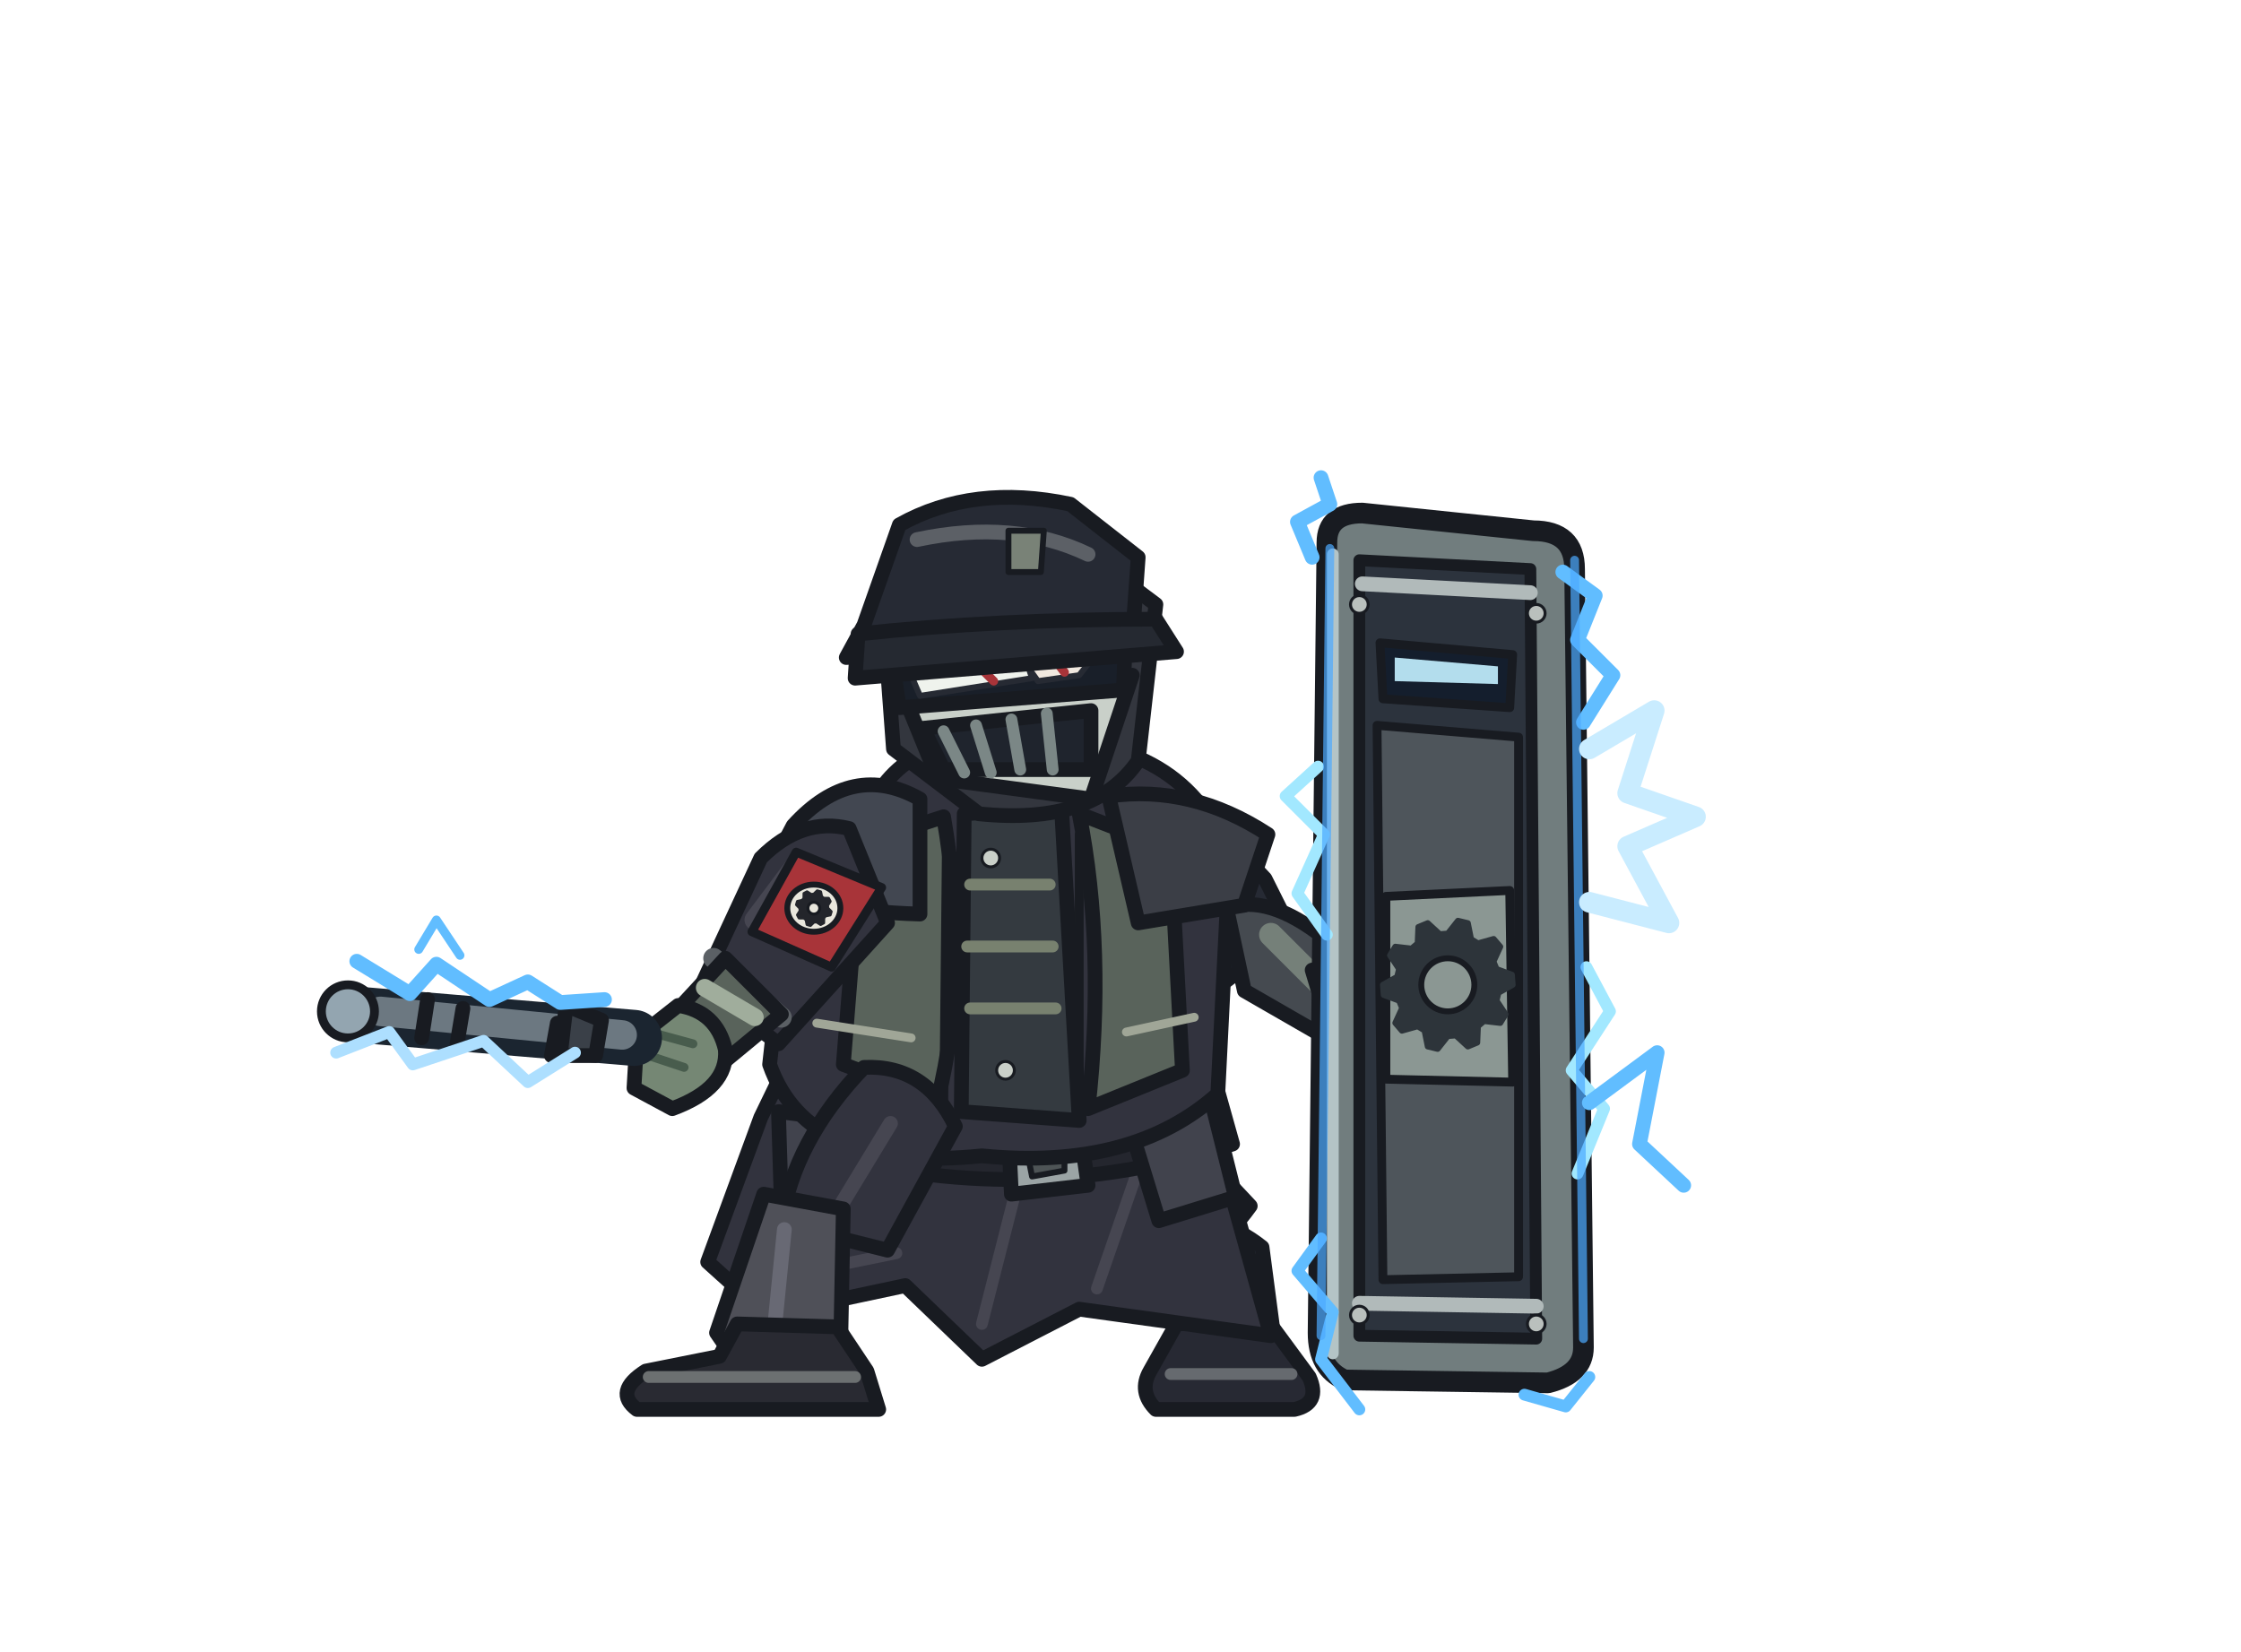
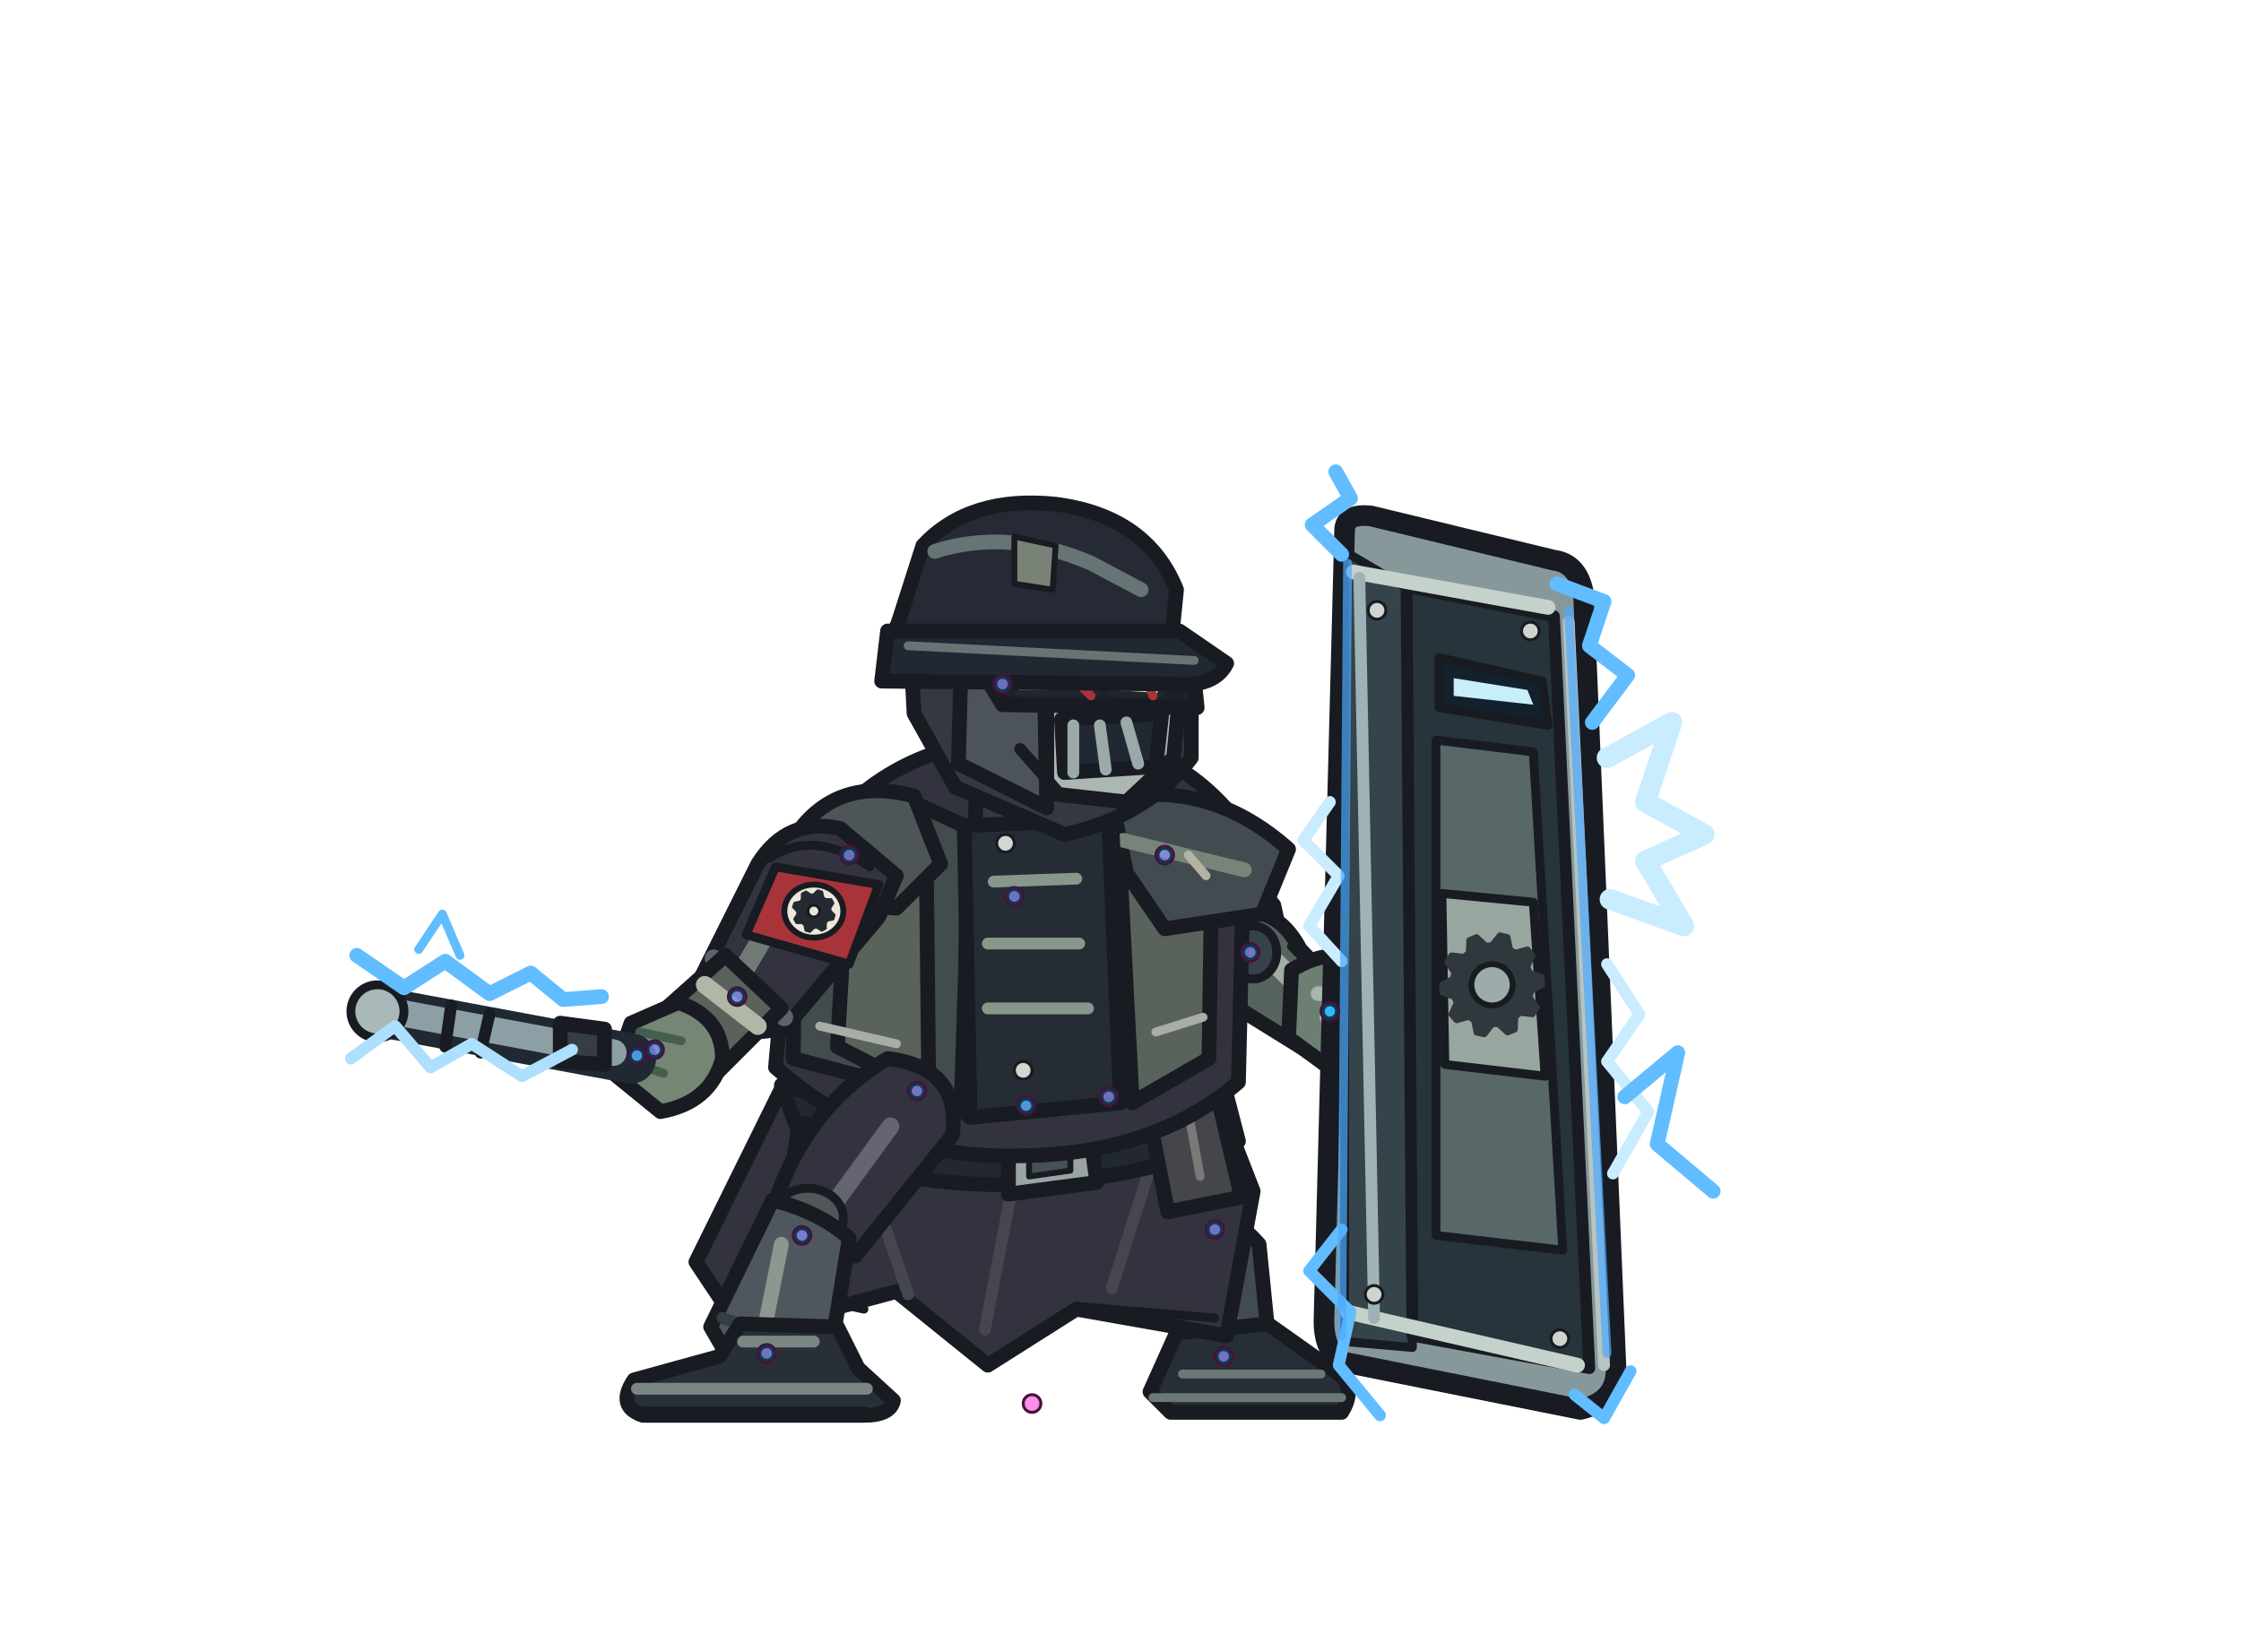
<svg xmlns="http://www.w3.org/2000/svg" width="760mm" height="560mm" viewBox="0 0 760 560" version="1.1">
  <g id="view-shock-warden-side">
    <g id="far-thigh">
-       <path d="M 366,368 Q 392,367 409,393 L 424,409 Q 411,427 396,431 L 373,402 Z" fill="#373b44" stroke="#181b21" stroke-width="5" stroke-linejoin="round" stroke-linecap="round" />
-       <path d="M 391,390 L 411,412" fill="none" stroke="#565c65" stroke-width="6" stroke-linejoin="round" stroke-linecap="round" />
+       <path d="M 364,365 Q 391,362 407,388 Q 419,401 421,416 L 398,429 Q 382,413 371,400 Z" fill="#343b43" stroke="#181b21" stroke-width="5" stroke-linejoin="round" stroke-linecap="round" />
+       <path d="M 381,377 Q 403,393 408,414" fill="none" stroke="#66716d" stroke-width="5" stroke-linejoin="round" stroke-linecap="round" />
    </g>
    <g id="far-shin">
-       <path d="M 396,415 Q 413,411 428,423 L 433,461 L 404,463 L 397,430 Z" fill="#3b414b" stroke="#181b21" stroke-width="5" stroke-linejoin="round" stroke-linecap="round" />
-       <path d="M 421,430 L 422,459" fill="none" stroke="#59635b" stroke-width="5" stroke-linejoin="round" stroke-linecap="round" />
+       <path d="M 399,414 Q 412,405 427,422 L 430,452 L 419,465 L 401,455 L 397,430 Z" fill="#414b51" stroke="#181b21" stroke-width="5" stroke-linejoin="round" stroke-linecap="round" />
+       <path d="M 415,425 L 418,451" fill="none" stroke="#59635b" stroke-width="5" stroke-linejoin="round" stroke-linecap="round" />
+       <circle cx="412" cy="417" r="7" fill="#65706c" stroke="#181b21" stroke-width="2" />
    </g>
    <g id="far-boot">
-       <path d="M 399,449 L 430,448 L 444,467 Q 448,476 439,478 L 392,478 Q 386,472 390,465 Z" fill="#272933" stroke="#181b21" stroke-width="5" stroke-linejoin="round" stroke-linecap="round" />
-       <path d="M 397,466 L 438,466" fill="none" stroke="#666a6f" stroke-width="4" stroke-linejoin="round" stroke-linecap="round" />
+       <path d="M 399,452 L 430,449 L 454,466 Q 460,471 455,479 L 397,479 L 390,472 Z" fill="#262e36" stroke="#181b21" stroke-width="5" stroke-linejoin="round" stroke-linecap="round" />
+       <path d="M 401,466 L 448,466 M 391,474 L 455,474" fill="none" stroke="#6c7877" stroke-width="3" stroke-linejoin="round" stroke-linecap="round" />
    </g>
    <g id="coat-tails">
-       <path d="M 273,348 L 404,356 L 431,453 L 366,444 L 333,461 L 307,436 L 260,446 L 240,428 L 258,379 Z" fill="#32333e" stroke="#181b21" stroke-width="5" stroke-linejoin="round" stroke-linecap="round" />
-       <path d="M 260,434 L 304,425 M 333,449 L 347,394 M 372,437 L 390,385" fill="none" stroke="#464651" stroke-width="4" stroke-linejoin="round" stroke-linecap="round" />
+       <path d="M 275,349 Q 338,370 404,350 L 425,404 L 416,453 L 365,444 L 335,463 L 304,438 L 252,452 L 236,428 Z" fill="#32333e" stroke="#181b21" stroke-width="5" stroke-linejoin="round" stroke-linecap="round" />
+       <path d="M 256,441 L 284,369 L 308,439 M 334,451 L 347,383 M 377,437 L 398,371" fill="none" stroke="#464651" stroke-width="4" stroke-linejoin="round" stroke-linecap="round" />
+       <path d="M 257,436 L 293,444 M 365,443 L 412,447" fill="none" stroke="#181b21" stroke-width="3" stroke-linejoin="round" stroke-linecap="round" />
    </g>
    <g id="hip-belt">
-       <path d="M 273,372 Q 338,388 411,363 L 418,388 Q 347,411 274,390 Z" fill="#24262e" stroke="#181b21" stroke-width="5" stroke-linejoin="round" stroke-linecap="round" />
-       <path d="M 342,384 L 366,381 L 369,402 L 343,405 Z" fill="#9ba4a5" stroke="#181b21" stroke-width="5" stroke-linejoin="round" stroke-linecap="round" />
-       <path d="M 348,389 L 361,387 L 361,397 L 350,399 Z" fill="#4e5456" stroke="#181b21" stroke-width="2" stroke-linejoin="round" stroke-linecap="round" />
-       <path d="M 264,377 L 296,381 L 290,414 L 265,409 Z" fill="#41434d" stroke="#181b21" stroke-width="5" stroke-linejoin="round" stroke-linecap="round" />
-       <path d="M 382,378 L 410,370 L 419,406 L 393,414 Z" fill="#41434d" stroke="#181b21" stroke-width="5" stroke-linejoin="round" stroke-linecap="round" />
+       <path d="M 265,368 Q 333,389 413,360 L 420,387 Q 342,415 273,390 Z" fill="#222830" stroke="#181b21" stroke-width="5" stroke-linejoin="round" stroke-linecap="round" />
+       <path d="M 342,384 L 369,380 L 372,401 L 342,405 Z" fill="#9ba4a5" stroke="#181b21" stroke-width="5" stroke-linejoin="round" stroke-linecap="round" />
+       <path d="M 349,390 L 363,387 L 363,397 L 349,399 Z" fill="#46505a" stroke="#181b21" stroke-width="2" stroke-linejoin="round" stroke-linecap="round" />
+       <path d="M 271,381 L 297,383 L 292,410 L 267,407 Z" fill="#4b4c50" stroke="#181b21" stroke-width="5" stroke-linejoin="round" stroke-linecap="round" />
+       <path d="M 389,375 L 412,368 L 421,406 L 396,411 Z" fill="#45454c" stroke="#181b21" stroke-width="5" stroke-linejoin="round" stroke-linecap="round" />
+       <path d="M 281,385 L 286,404 M 403,377 L 407,399" fill="none" stroke="#7b7978" stroke-width="3" stroke-linejoin="round" stroke-linecap="round" />
    </g>
    <g id="shield-upper">
-       <path d="M 385,281 Q 414,281 429,298 L 438,316 L 414,334 L 392,313 Z" fill="#262a34" stroke="#181b21" stroke-width="5" stroke-linejoin="round" stroke-linecap="round" />
-       <path d="M 393,293 L 418,314" fill="none" stroke="#59635b" stroke-width="8" stroke-linejoin="round" stroke-linecap="round" />
+       <path d="M 386,280 Q 400,271 414,285 L 432,307 L 435,321 L 416,335 L 397,314 L 385,298 Z" fill="#262a34" stroke="#181b21" stroke-width="5" stroke-linejoin="round" stroke-linecap="round" />
+       <path d="M 399,290 L 418,315" fill="none" stroke="#798277" stroke-width="7" stroke-linejoin="round" stroke-linecap="round" />
+       <path d="M 405,302 L 427,317" fill="none" stroke="#181b21" stroke-width="3" stroke-linejoin="round" stroke-linecap="round" />
    </g>
    <g id="shield-forearm">
-       <path d="M 416,308 Q 430,303 449,318 L 471,342 L 455,355 L 422,336 Z" fill="#454a50" stroke="#181b21" stroke-width="5" stroke-linejoin="round" stroke-linecap="round" />
-       <path d="M 431,317 L 454,340" fill="none" stroke="#758079" stroke-width="8" stroke-linejoin="round" stroke-linecap="round" />
+       <path d="M 416,311 Q 432,305 441,322 L 462,344 L 449,360 L 420,342 Z" fill="#56635e" stroke="#181b21" stroke-width="5" stroke-linejoin="round" stroke-linecap="round" />
+       <path d="M 426,320 L 449,343" fill="none" stroke="#a0aea3" stroke-width="7" stroke-linejoin="round" stroke-linecap="round" />
+       <path d="M 438,321 L 454,337" fill="none" stroke="#181b21" stroke-width="3" stroke-linejoin="round" stroke-linecap="round" />
+       <ellipse cx="425" cy="323" rx="8" ry="9" fill="#374149" stroke="#181b21" stroke-width="3" />
    </g>
    <g id="torso-armor">
-       <path d="M 296,272 Q 310,246 350,251 Q 402,250 417,291 L 413,371 Q 384,397 333,392 Q 274,398 261,361 L 268,298 Q 269,285 296,272 Z" fill="#32333e" stroke="#181b21" stroke-width="5" stroke-linejoin="round" stroke-linecap="round" />
-       <path d="M 292,286 L 320,277 Q 329,329 318,373 L 286,361 Z" fill="#59635b" stroke="#181b21" stroke-width="5" stroke-linejoin="round" stroke-linecap="round" />
-       <path d="M 366,276 L 397,288 L 401,363 L 369,376 Q 375,322 366,276 Z" fill="#59635b" stroke="#181b21" stroke-width="5" stroke-linejoin="round" stroke-linecap="round" />
-       <path d="M 327,276 L 360,274 L 366,380 L 326,377 Z" fill="#343a40" stroke="#181b21" stroke-width="5" stroke-linejoin="round" stroke-linecap="round" />
-       <path d="M 329,300 L 356,300 M 328,321 L 357,321 M 329,342 L 358,342" fill="none" stroke="#78816f" stroke-width="4" stroke-linejoin="round" stroke-linecap="round" />
-       <path d="M 269,280 Q 289,258 312,271 L 312,310 Q 276,309 259,299 Z" fill="#424751" stroke="#181b21" stroke-width="5" stroke-linejoin="round" stroke-linecap="round" />
-       <path d="M 376,270 Q 404,266 430,283 L 422,307 L 386,313 Z" fill="#3b3e46" stroke="#181b21" stroke-width="5" stroke-linejoin="round" stroke-linecap="round" />
+       <path d="M 284,277 Q 309,250 352,250 Q 397,247 422,282 L 420,367 Q 391,392 344,392 Q 298,393 263,362 L 268,306 Q 271,286 284,277 Z" fill="#32333e" stroke="#181b21" stroke-width="5" stroke-linejoin="round" stroke-linecap="round" />
+       <path d="M 270,290 L 303,269 L 329,281 L 326,374 L 269,359 Z" fill="#424b4e" stroke="#181b21" stroke-width="5" stroke-linejoin="round" stroke-linecap="round" />
+       <path d="M 331,270 L 375,268 L 382,371 L 328,378 Z" fill="#343a40" stroke="#181b21" stroke-width="5" stroke-linejoin="round" stroke-linecap="round" />
+       <path d="M 379,278 L 411,290 L 410,359 L 384,374 Z" fill="#59635b" stroke="#181b21" stroke-width="5" stroke-linejoin="round" stroke-linecap="round" />
+       <path d="M 288,284 L 314,280 L 315,371 L 284,355 Z" fill="#59635b" stroke="#181b21" stroke-width="5" stroke-linejoin="round" stroke-linecap="round" />
+       <path d="M 327,280 L 376,278 L 380,374 L 329,379 Z" fill="#252c34" stroke="#181b21" stroke-width="5" stroke-linejoin="round" stroke-linecap="round" />
+       <path d="M 270,283 Q 284,263 310,270 L 319,293 L 304,308 L 266,305 Z" fill="#4e5559" stroke="#181b21" stroke-width="5" stroke-linejoin="round" stroke-linecap="round" />
+       <path d="M 377,271 Q 410,264 437,288 L 428,310 L 395,315 L 382,296 Z" fill="#424c50" stroke="#181b21" stroke-width="5" stroke-linejoin="round" stroke-linecap="round" />
+       <path d="M 381,285 L 422,295" fill="none" stroke="#778478" stroke-width="5" stroke-linejoin="round" stroke-linecap="round" />
    </g>
    <g id="torso-details">
-       <path d="M 321,283 L 320,380 M 366,283 L 366,378" fill="none" stroke="#181b21" stroke-width="3" stroke-linejoin="round" stroke-linecap="round" />
-       <circle cx="336" cy="291" r="3" fill="#cad0c9" stroke="#181b21" stroke-width="1" />
-       <circle cx="341" cy="363" r="3" fill="#cad0c9" stroke="#181b21" stroke-width="1" />
-       <path d="M 277,347 L 309,352 M 382,350 L 405,345" fill="none" stroke="#a0a697" stroke-width="3" stroke-linejoin="round" stroke-linecap="round" />
+       <path d="M 327,282 L 326,373 M 378,278 L 382,371" fill="none" stroke="#181b21" stroke-width="3" stroke-linejoin="round" stroke-linecap="round" />
+       <path d="M 337,299 L 365,298 M 335,320 L 366,320 M 335,342 L 369,342" fill="none" stroke="#87978a" stroke-width="4" stroke-linejoin="round" stroke-linecap="round" />
+       <path d="M 278,348 L 304,354 M 392,350 L 408,345" fill="none" stroke="#a8aea6" stroke-width="3" stroke-linejoin="round" stroke-linecap="round" />
+       <circle cx="341" cy="286" r="3" fill="#d2d7d1" stroke="#181b21" stroke-width="1" />
+       <circle cx="347" cy="363" r="3" fill="#d2d7d1" stroke="#181b21" stroke-width="1" />
+       <path d="M 403,290 L 409,297" fill="none" stroke="#b4b3a2" stroke-width="3" stroke-linejoin="round" stroke-linecap="round" />
    </g>
    <g id="near-thigh">
-       <path d="M 293,362 Q 314,361 324,382 L 301,424 L 265,415 Q 269,387 293,362 Z" fill="#32333e" stroke="#181b21" stroke-width="5" stroke-linejoin="round" stroke-linecap="round" />
-       <path d="M 302,381 L 285,409" fill="none" stroke="#464651" stroke-width="5" stroke-linejoin="round" stroke-linecap="round" />
+       <path d="M 301,359 Q 326,362 323,385 L 290,426 L 261,414 Q 271,377 301,359 Z" fill="#32333e" stroke="#181b21" stroke-width="5" stroke-linejoin="round" stroke-linecap="round" />
+       <path d="M 302,382 L 283,408" fill="none" stroke="#646570" stroke-width="6" stroke-linejoin="round" stroke-linecap="round" />
+       <ellipse cx="274" cy="413" rx="12" ry="10" fill="#4f5758" stroke="#181b21" stroke-width="3" />
    </g>
    <g id="near-shin">
-       <path d="M 259,405 L 286,410 L 285,461 L 254,468 L 243,452 Z" fill="#4f5058" stroke="#181b21" stroke-width="5" stroke-linejoin="round" stroke-linecap="round" />
-       <path d="M 266,417 L 262,457" fill="none" stroke="#686974" stroke-width="5" stroke-linejoin="round" stroke-linecap="round" />
+       <path d="M 262,407 Q 278,411 288,420 L 281,463 L 252,469 L 241,450 Z" fill="#4e575e" stroke="#181b21" stroke-width="5" stroke-linejoin="round" stroke-linecap="round" />
+       <path d="M 265,422 L 258,457" fill="none" stroke="#8e9690" stroke-width="5" stroke-linejoin="round" stroke-linecap="round" />
+       <path d="M 245,447 L 276,458" fill="none" stroke="#363d45" stroke-width="4" stroke-linejoin="round" stroke-linecap="round" />
    </g>
    <g id="near-boot">
-       <path d="M 250,449 L 284,450 L 294,465 L 298,478 L 216,478 Q 208,472 219,465 L 244,460 Z" fill="#292a32" stroke="#181b21" stroke-width="5" stroke-linejoin="round" stroke-linecap="round" />
-       <path d="M 220,467 L 290,467" fill="none" stroke="#6c7071" stroke-width="4" stroke-linejoin="round" stroke-linecap="round" />
+       <path d="M 251,449 L 284,450 L 291,464 L 303,475 Q 302,480 293,480 L 218,480 Q 209,477 215,468 L 244,460 Z" fill="#292f37" stroke="#181b21" stroke-width="5" stroke-linejoin="round" stroke-linecap="round" />
+       <path d="M 216,471 L 294,471 M 252,455 L 276,455" fill="none" stroke="#7b8583" stroke-width="4" stroke-linejoin="round" stroke-linecap="round" />
+       <path d="M 216,479 L 293,479" fill="none" stroke="#181b21" stroke-width="4" stroke-linejoin="round" stroke-linecap="round" />
    </g>
    <g id="head">
-       <path d="M 299,200 Q 302,182 321,180 L 368,187 L 392,205 L 386,258 Q 371,280 332,276 L 303,254 Z" fill="#33363e" stroke="#181b21" stroke-width="5" stroke-linejoin="round" stroke-linecap="round" />
-       <path d="M 307,237 L 384,229 L 370,271 L 318,264 Z" fill="#c9d0c9" stroke="#181b21" stroke-width="5" stroke-linejoin="round" stroke-linecap="round" />
-       <path d="M 313,247 L 370,241 L 370,261 L 320,261 Z" fill="#1f242d" stroke="#181b21" stroke-width="5" stroke-linejoin="round" stroke-linecap="round" />
-       <path d="M 320,248 L 327,262 M 331,246 L 336,262 M 343,244 L 346,261 M 355,242 L 357,261" fill="none" stroke="#7b8786" stroke-width="4" stroke-linejoin="round" stroke-linecap="round" />
+       <path d="M 308,204 Q 311,182 334,183 L 379,193 L 404,219 L 404,257 Q 389,277 361,283 L 324,267 L 310,242 Z" fill="#343941" stroke="#181b21" stroke-width="5" stroke-linejoin="round" stroke-linecap="round" />
+       <path d="M 326,223 L 354,221 L 355,274 L 325,259 Z" fill="#4c5459" stroke="#181b21" stroke-width="5" stroke-linejoin="round" stroke-linecap="round" />
+       <path d="M 355,226 L 401,226 L 398,257 L 382,272 L 355,269 Z" fill="#acb7b3" stroke="#181b21" stroke-width="5" stroke-linejoin="round" stroke-linecap="round" />
+       <path d="M 360,244 L 394,242 L 392,260 L 361,262 Z" fill="#202832" stroke="#181b21" stroke-width="5" stroke-linejoin="round" stroke-linecap="round" />
+       <path d="M 364,246 L 364,262 M 373,246 L 375,261 M 382,245 L 386,259" fill="none" stroke="#9baaa8" stroke-width="4" stroke-linejoin="round" stroke-linecap="round" />
+       <path d="M 346,254 L 360,270 L 383,272" fill="none" stroke="#181b21" stroke-width="4" stroke-linejoin="round" stroke-linecap="round" />
    </g>
    <g id="face">
-       <path d="M 301,214 L 382,207 L 381,234 L 305,240 Z" fill="#191f29" stroke="#181b21" stroke-width="5" stroke-linejoin="round" stroke-linecap="round" />
-       <path d="M 309,229 L 348,224 L 350,230 L 312,236 Z" fill="#eff3ed" stroke="#262a33" stroke-width="2" stroke-linejoin="round" stroke-linecap="round" />
-       <path d="M 347,224 L 373,220 L 366,229 L 352,231 Z" fill="#f0e8df" stroke="#262a33" stroke-width="2" stroke-linejoin="round" stroke-linecap="round" />
-       <path d="M 333,227 L 337,231 M 358,224 L 361,228" fill="none" stroke="#a83439" stroke-width="3" stroke-linejoin="round" stroke-linecap="round" />
-       <path d="M 308,215 L 381,209" fill="none" stroke="#5e6767" stroke-width="3" stroke-linejoin="round" stroke-linecap="round" />
+       <path d="M 326,216 L 404,220 L 406,240 L 340,239 Z" fill="#1a212c" stroke="#181b21" stroke-width="5" stroke-linejoin="round" stroke-linecap="round" />
+       <path d="M 342,229 L 369,229 L 372,235 L 345,235 Z" fill="#dce1dc" stroke="#20262b" stroke-width="2" stroke-linejoin="round" stroke-linecap="round" />
+       <path d="M 376,228 L 397,229 L 393,236 L 377,235 Z" fill="#f0eae1" stroke="#20262b" stroke-width="2" stroke-linejoin="round" stroke-linecap="round" />
+       <path d="M 366,232 L 370,236 M 389,231 L 391,236" fill="none" stroke="#a83439" stroke-width="3" stroke-linejoin="round" stroke-linecap="round" />
+       <path d="M 330,218 L 402,224" fill="none" stroke="#667275" stroke-width="3" stroke-linejoin="round" stroke-linecap="round" />
    </g>
    <g id="helmet">
-       <path d="M 293,212 L 305,178 Q 330,164 363,171 L 386,189 L 384,217 L 287,223 Z" fill="#262a34" stroke="#181b21" stroke-width="5" stroke-linejoin="round" stroke-linecap="round" />
-       <path d="M 291,215 Q 338,210 392,210 L 399,221 L 290,230 Z" fill="#252931" stroke="#181b21" stroke-width="5" stroke-linejoin="round" stroke-linecap="round" />
-       <path d="M 311,183 Q 344,176 369,188" fill="none" stroke="#5c6066" stroke-width="5" stroke-linejoin="round" stroke-linecap="round" />
-       <path d="M 342,180 L 354,180 L 353,194 L 342,194 Z" fill="#798277" stroke="#181b21" stroke-width="2" stroke-linejoin="round" stroke-linecap="round" />
+       <path d="M 305,210 L 313,185 Q 329,168 358,171 Q 389,175 399,200 L 397,220 L 301,221 Z" fill="#262a34" stroke="#181b21" stroke-width="5" stroke-linejoin="round" stroke-linecap="round" />
+       <path d="M 301,214 L 400,214 L 416,225 Q 412,233 399,232 L 299,231 Z" fill="#202831" stroke="#181b21" stroke-width="5" stroke-linejoin="round" stroke-linecap="round" />
+       <path d="M 317,187 Q 342,179 370,191 L 387,200" fill="none" stroke="#667475" stroke-width="5" stroke-linejoin="round" stroke-linecap="round" />
+       <path d="M 344,182 L 358,185 L 357,200 L 344,198 Z" fill="#798277" stroke="#181b21" stroke-width="2" stroke-linejoin="round" stroke-linecap="round" />
+       <path d="M 308,219 L 405,224" fill="none" stroke="#6c7273" stroke-width="3" stroke-linejoin="round" stroke-linecap="round" />
    </g>
    <g id="baton-upper">
-       <path d="M 288,281 Q 272,277 258,291 L 238,334 L 264,354 L 301,313 Z" fill="#32333e" stroke="#181b21" stroke-width="5" stroke-linejoin="round" stroke-linecap="round" />
-       <path d="M 256,312 L 271,292" fill="none" stroke="#464651" stroke-width="7" stroke-linejoin="round" stroke-linecap="round" />
-       <path d="M 242,325 L 265,345" fill="none" stroke="#5b6065" stroke-width="7" stroke-linejoin="round" stroke-linecap="round" />
+       <path d="M 285,281 Q 267,277 257,293 L 237,333 Q 235,341 248,351 L 266,349 L 298,311 L 304,297 Z" fill="#32333e" stroke="#181b21" stroke-width="5" stroke-linejoin="round" stroke-linecap="round" />
+       <path d="M 270,299 L 251,331" fill="none" stroke="#717a75" stroke-width="7" stroke-linejoin="round" stroke-linecap="round" />
+       <path d="M 242,325 L 266,345" fill="none" stroke="#5e636b" stroke-width="6" stroke-linejoin="round" stroke-linecap="round" />
+       <path d="M 261,291 Q 276,281 295,294" fill="none" stroke="#181b21" stroke-width="3" stroke-linejoin="round" stroke-linecap="round" />
    </g>
    <g id="insignia">
-       <path d="M 270,289 L 299,301 L 282,328 L 255,316 Z" fill="#a83439" stroke="#181b21" stroke-width="3" stroke-linejoin="round" stroke-linecap="round" />
-       <ellipse cx="276" cy="308" rx="9" ry="8" fill="#e9e7dd" stroke="#181b21" stroke-width="2" />
-       <path d="M 276.00,303.26 L 277.17,302.12 L 278.30,302.46 L 278.63,304.06 L 279.35,304.65 L 280.99,304.67 L 281.54,305.70 L 280.65,307.08 L 280.74,308.00 L 281.88,309.17 L 281.54,310.30 L 279.94,310.63 L 279.35,311.35 L 279.33,312.99 L 278.30,313.54 L 276.92,312.65 L 276.00,312.74 L 274.83,313.88 L 273.70,313.54 L 273.37,311.94 L 272.65,311.35 L 271.01,311.33 L 270.46,310.30 L 271.35,308.92 L 271.26,308.00 L 270.12,306.83 L 270.46,305.70 L 272.06,305.37 L 272.65,304.65 L 272.67,303.01 L 273.70,302.46 L 275.08,303.35 Z" fill="#23252b" stroke="#23252b" stroke-width="1" stroke-linejoin="round" stroke-linecap="round" />
-       <circle cx="276" cy="308" r="2" fill="#e9e7dd" stroke="#181b21" stroke-width="1" />
+       <path d="M 263,294 L 298,300 L 288,327 L 253,317 Z" fill="#a83439" stroke="#181b21" stroke-width="3" stroke-linejoin="round" stroke-linecap="round" />
+       <ellipse cx="276" cy="309" rx="10" ry="9" fill="#ece8db" stroke="#181b21" stroke-width="2" />
+       <path d="M 276.00,303.47 L 277.37,302.13 L 278.68,302.53 L 279.07,304.40 L 279.91,305.09 L 281.82,305.11 L 282.47,306.32 L 281.42,307.92 L 281.53,309.00 L 282.87,310.37 L 282.47,311.68 L 280.60,312.07 L 279.91,312.91 L 279.89,314.82 L 278.68,315.47 L 277.08,314.42 L 276.00,314.53 L 274.63,315.87 L 273.32,315.47 L 272.93,313.60 L 272.09,312.91 L 270.18,312.89 L 269.53,311.68 L 270.58,310.08 L 270.47,309.00 L 269.13,307.63 L 269.53,306.32 L 271.40,305.93 L 272.09,305.09 L 272.11,303.18 L 273.32,302.53 L 274.92,303.58 Z" fill="#242a31" stroke="#242a31" stroke-width="1" stroke-linejoin="round" stroke-linecap="round" />
+       <circle cx="276" cy="309" r="2" fill="#e9e7dd" stroke="#181b21" stroke-width="1" />
    </g>
    <g id="baton-forearm">
-       <path d="M 246,325 L 265,344 L 242,363 L 221,352 Z" fill="#59635b" stroke="#181b21" stroke-width="5" stroke-linejoin="round" stroke-linecap="round" />
-       <path d="M 239,335 L 256,345" fill="none" stroke="#a0ad9c" stroke-width="6" stroke-linejoin="round" stroke-linecap="round" />
+       <path d="M 246,324 L 265,342 L 241,366 L 218,349 Z" fill="#59635b" stroke="#181b21" stroke-width="5" stroke-linejoin="round" stroke-linecap="round" />
+       <path d="M 239,334 L 257,348" fill="none" stroke="#b0b7a7" stroke-width="6" stroke-linejoin="round" stroke-linecap="round" />
+       <path d="M 224,349 L 236,360" fill="none" stroke="#181b21" stroke-width="3" stroke-linejoin="round" stroke-linecap="round" />
    </g>
    <g id="baton-hand">
-       <path d="M 230,341 Q 243,343 246,356 Q 247,369 228,376 L 215,369 L 216,352 Z" fill="#758774" stroke="#181b21" stroke-width="5" stroke-linejoin="round" stroke-linecap="round" />
-       <path d="M 224,351 L 235,354 M 220,358 L 232,362" fill="none" stroke="#485c4d" stroke-width="3" stroke-linejoin="round" stroke-linecap="round" />
+       <path d="M 230,340 Q 245,345 245,359 Q 241,374 224,377 L 208,364 L 214,347 Z" fill="#758774" stroke="#181b21" stroke-width="5" stroke-linejoin="round" stroke-linecap="round" />
+       <path d="M 217,350 L 231,353 M 213,360 L 225,364" fill="none" stroke="#455e4e" stroke-width="3" stroke-linejoin="round" stroke-linecap="round" />
    </g>
    <g id="baton-weapon">
-       <path d="M 215,352 L 120,344" fill="none" stroke="#1b2530" stroke-width="19" stroke-linejoin="round" stroke-linecap="round" />
-       <path d="M 211,351 L 129,343" fill="none" stroke="#6c7881" stroke-width="10" stroke-linejoin="round" stroke-linecap="round" />
-       <path d="M 145,339 L 143,352 M 157,342 L 155,354 M 189,347 L 187,358" fill="none" stroke="#181b21" stroke-width="5" stroke-linejoin="round" stroke-linecap="round" />
-       <circle cx="118" cy="343" r="9" fill="#93a5b0" stroke="#181b21" stroke-width="3" />
-       <path d="M 192,341 L 204,346 L 202,358 L 190,358 Z" fill="#3a4048" stroke="#181b21" stroke-width="5" stroke-linejoin="round" stroke-linecap="round" />
+       <path d="M 214,359 L 128,343" fill="none" stroke="#202931" stroke-width="17" stroke-linejoin="round" stroke-linecap="round" />
+       <path d="M 208,357 L 133,343" fill="none" stroke="#8c9fa5" stroke-width="9" stroke-linejoin="round" stroke-linecap="round" />
+       <path d="M 153,341 L 151,355 M 166,344 L 163,357" fill="none" stroke="#181b21" stroke-width="4" stroke-linejoin="round" stroke-linecap="round" />
+       <circle cx="128" cy="343" r="9" fill="#a9b9ba" stroke="#181b21" stroke-width="3" />
+       <path d="M 190,347 L 205,349 L 205,361 L 190,360 Z" fill="#353d45" stroke="#181b21" stroke-width="5" stroke-linejoin="round" stroke-linecap="round" />
    </g>
    <g id="baton-electric">
-       <path d="M 121,326 L 139,337 L 148,327 L 166,339 L 179,333 L 190,340 L 205,339" fill="none" stroke="#61bdff" stroke-width="5" stroke-linejoin="round" stroke-linecap="round" />
-       <path d="M 114,357 L 132,350 L 140,361 L 164,353 L 179,367 L 195,357" fill="none" stroke="#addfff" stroke-width="4" stroke-linejoin="round" stroke-linecap="round" />
-       <path d="M 142,322 L 148,312 L 156,324" fill="none" stroke="#61bdff" stroke-width="3" stroke-linejoin="round" stroke-linecap="round" />
+       <path d="M 121,324 L 137,335 L 151,326 L 166,337 L 180,330 L 191,339 L 204,338" fill="none" stroke="#61bdff" stroke-width="5" stroke-linejoin="round" stroke-linecap="round" />
+       <path d="M 119,359 L 134,348 L 146,362 L 160,354 L 177,365 L 194,356" fill="none" stroke="#addfff" stroke-width="4" stroke-linejoin="round" stroke-linecap="round" />
+       <path d="M 142,322 L 150,310 L 156,324" fill="none" stroke="#61bdff" stroke-width="3" stroke-linejoin="round" stroke-linecap="round" />
    </g>
    <g id="shield-grip">
-       <path d="M 445,329 L 480,320 L 489,355 L 454,359 Z" fill="#353c41" stroke="#181b21" stroke-width="5" stroke-linejoin="round" stroke-linecap="round" />
-       <path d="M 457,336 L 479,331" fill="none" stroke="#798277" stroke-width="6" stroke-linejoin="round" stroke-linecap="round" />
+       <path d="M 438,329 Q 451,321 463,326 L 473,340 L 467,357 L 452,363 L 437,352 Z" fill="#6d7f73" stroke="#181b21" stroke-width="5" stroke-linejoin="round" stroke-linecap="round" />
+       <path d="M 447,337 L 469,337 M 450,345 L 470,345" fill="none" stroke="#a8b4ac" stroke-width="5" stroke-linejoin="round" stroke-linecap="round" />
+       <path d="M 456,328 L 461,350" fill="none" stroke="#181b21" stroke-width="3" stroke-linejoin="round" stroke-linecap="round" />
    </g>
    <g id="shield-main">
-       <path d="M 450,184 Q 450,174 462,174 L 520,180 Q 534,180 534,193 L 537,457 Q 537,466 525,469 L 456,468 Q 447,464 447,452 Z" fill="#717d7e" stroke="#181b21" stroke-width="7" stroke-linejoin="round" stroke-linecap="round" />
-       <path d="M 461,190 L 519,193 L 521,454 L 461,453 Z" fill="#2c333d" stroke="#181b21" stroke-width="4" stroke-linejoin="round" stroke-linecap="round" />
-       <path d="M 467,246 L 515,250 L 515,433 L 469,434 Z" fill="#4e555b" stroke="#181b21" stroke-width="3" stroke-linejoin="round" stroke-linecap="round" />
-       <path d="M 462,198 L 519,201 M 461,442 L 521,443" fill="none" stroke="#b1baba" stroke-width="5" stroke-linejoin="round" stroke-linecap="round" />
-       <path d="M 452,188 L 452,459" fill="none" stroke="#b4c4c6" stroke-width="4" stroke-linejoin="round" stroke-linecap="round" />
-       <circle cx="461" cy="205" r="3" fill="#bac0bd" stroke="#181b21" stroke-width="1" />
-       <circle cx="521" cy="208" r="3" fill="#bac0bd" stroke="#181b21" stroke-width="1" />
-       <circle cx="461" cy="446" r="3" fill="#bac0bd" stroke="#181b21" stroke-width="1" />
-       <circle cx="521" cy="449" r="3" fill="#bac0bd" stroke="#181b21" stroke-width="1" />
+       <path d="M 456,180 Q 456,174 465,175 L 527,190 Q 535,191 537,201 L 548,463 Q 549,475 536,478 L 456,462 Q 449,459 449,448 Z" fill="#87989b" stroke="#181b21" stroke-width="7" stroke-linejoin="round" stroke-linecap="round" />
+       <path d="M 456,187 L 478,200 L 479,457 L 456,455 Z" fill="#35434a" stroke="#181b21" stroke-width="3" stroke-linejoin="round" stroke-linecap="round" />
+       <path d="M 477,199 L 527,209 L 539,464 L 479,453 Z" fill="#27343b" stroke="#181b21" stroke-width="4" stroke-linejoin="round" stroke-linecap="round" />
+       <path d="M 487,251 L 520,255 L 530,424 L 487,419 Z" fill="#586767" stroke="#181b21" stroke-width="3" stroke-linejoin="round" stroke-linecap="round" />
+       <path d="M 459,194 L 525,206 M 457,445 L 535,463" fill="none" stroke="#c5d1cb" stroke-width="5" stroke-linejoin="round" stroke-linecap="round" />
+       <path d="M 461,196 L 466,447" fill="none" stroke="#9fb2b5" stroke-width="4" stroke-linejoin="round" stroke-linecap="round" />
+       <path d="M 532,211 L 544,463" fill="none" stroke="#b7c4c0" stroke-width="4" stroke-linejoin="round" stroke-linecap="round" />
+       <circle cx="467" cy="207" r="3" fill="#ced4d0" stroke="#181b21" stroke-width="1" />
+       <circle cx="519" cy="214" r="3" fill="#ced4d0" stroke="#181b21" stroke-width="1" />
+       <circle cx="466" cy="439" r="3" fill="#ced4d0" stroke="#181b21" stroke-width="1" />
+       <circle cx="529" cy="454" r="3" fill="#ced4d0" stroke="#181b21" stroke-width="1" />
    </g>
    <g id="shield-viewport">
-       <path d="M 468,218 L 513,222 L 512,240 L 469,237 Z" fill="#141e2d" stroke="#181b21" stroke-width="3" stroke-linejoin="round" stroke-linecap="round" />
-       <path d="M 473,223 L 508,226 L 508,232 L 473,231 Z" fill="#b3dded" stroke="none" stroke-width="0" stroke-linejoin="round" stroke-linecap="round" />
+       <path d="M 488,223 L 523,231 L 525,246 L 488,240 Z" fill="#13212e" stroke="#181b21" stroke-width="3" stroke-linejoin="round" stroke-linecap="round" />
+       <path d="M 493,230 L 518,234 L 520,239 L 493,236 Z" fill="#c7eff9" stroke="none" stroke-width="0" stroke-linejoin="round" stroke-linecap="round" />
    </g>
    <g id="shield-emblem">
-       <path d="M 470,304 L 512,302 L 513,367 L 470,366 Z" fill="#8b9793" stroke="#181b21" stroke-width="3" stroke-linejoin="round" stroke-linecap="round" />
-       <path d="M 491.00,316.62 L 494.44,312.27 L 497.80,313.08 L 498.89,318.51 L 501.22,319.94 L 506.56,318.44 L 508.80,321.07 L 506.49,326.11 L 507.53,328.63 L 512.73,330.56 L 513.00,334.00 L 508.17,336.72 L 507.53,339.37 L 510.60,343.99 L 508.80,346.93 L 503.29,346.29 L 501.22,348.06 L 500.99,353.60 L 497.80,354.92 L 493.72,351.17 L 491.00,351.38 L 487.56,355.73 L 484.20,354.92 L 483.11,349.49 L 480.78,348.06 L 475.44,349.56 L 473.20,346.93 L 475.51,341.89 L 474.47,339.37 L 469.27,337.44 L 469.00,334.00 L 473.83,331.28 L 474.47,328.63 L 471.40,324.01 L 473.20,321.07 L 478.71,321.71 L 480.78,319.94 L 481.01,314.40 L 484.20,313.08 L 488.28,316.83 Z" fill="#2d343a" stroke="#2d343a" stroke-width="2" stroke-linejoin="round" stroke-linecap="round" />
-       <circle cx="491" cy="334" r="9" fill="#8b9793" stroke="#181b21" stroke-width="2" />
+       <path d="M 489,303 L 520,306 L 524,365 L 490,361 Z" fill="#98a6a0" stroke="#181b21" stroke-width="3" stroke-linejoin="round" stroke-linecap="round" />
+       <path d="M 506.00,320.57 L 508.66,317.21 L 511.25,317.83 L 512.10,322.03 L 513.89,323.13 L 518.02,321.98 L 519.75,324.01 L 517.97,327.90 L 518.77,329.85 L 522.79,331.34 L 523.00,334.00 L 519.26,336.10 L 518.77,338.15 L 521.15,341.72 L 519.75,343.99 L 515.50,343.50 L 513.89,344.87 L 513.72,349.15 L 511.25,350.17 L 508.10,347.26 L 506.00,347.43 L 503.34,350.79 L 500.75,350.17 L 499.90,345.97 L 498.11,344.87 L 493.98,346.02 L 492.25,343.99 L 494.03,340.10 L 493.23,338.15 L 489.21,336.66 L 489.00,334.00 L 492.74,331.90 L 493.23,329.85 L 490.85,326.28 L 492.25,324.01 L 496.50,324.50 L 498.11,323.13 L 498.28,318.85 L 500.75,317.83 L 503.90,320.74 Z" fill="#30383e" stroke="#30383e" stroke-width="2" stroke-linejoin="round" stroke-linecap="round" />
+       <circle cx="506" cy="334" r="7" fill="#9dacaa" stroke="#181b21" stroke-width="2" />
    </g>
    <g id="shield-electric">
-       <path d="M 445,189 L 440,177 L 451,171 L 448,162 M 530,194 L 541,202 L 535,217 L 547,229 L 537,245" fill="none" stroke="#61bdff" stroke-width="5" stroke-linejoin="round" stroke-linecap="round" />
-       <path d="M 447,260 L 436,270 L 449,283 L 440,303 L 450,317 M 538,328 L 546,343 L 533,363 L 544,376 L 535,398" fill="none" stroke="#a2e8ff" stroke-width="4" stroke-linejoin="round" stroke-linecap="round" />
-       <path d="M 448,420 L 440,431 L 452,445 L 448,461 L 461,478 M 517,473 L 531,477 L 539,467" fill="none" stroke="#61bdff" stroke-width="4" stroke-linejoin="round" stroke-linecap="round" />
-       <path d="M 451,186 L 448,453 M 534,190 L 537,454" fill="none" stroke="#4caaff" stroke-width="3" stroke-linejoin="round" stroke-linecap="round" opacity="0.7" />
+       <path d="M 455,188 L 445,178 L 458,169 L 453,160 M 528,198 L 544,204 L 539,219 L 552,229 L 540,245" fill="none" stroke="#61bdff" stroke-width="5" stroke-linejoin="round" stroke-linecap="round" />
+       <path d="M 451,272 L 442,285 L 454,297 L 444,314 L 455,326 M 545,327 L 556,344 L 545,360 L 559,377 L 547,398" fill="none" stroke="#c9ecff" stroke-width="4" stroke-linejoin="round" stroke-linecap="round" />
+       <path d="M 455,417 L 444,431 L 458,445 L 454,463 L 468,480 M 534,473 L 544,481 L 553,465" fill="none" stroke="#61bdff" stroke-width="4" stroke-linejoin="round" stroke-linecap="round" />
+       <path d="M 457,191 L 455,453 M 532,207 L 545,459" fill="none" stroke="#4caaff" stroke-width="3" stroke-linejoin="round" stroke-linecap="round" opacity="0.7" />
    </g>
    <g id="shield-impact">
-       <path d="M 539,254 L 561,241 L 552,269 L 575,277 L 552,287 L 566,313 L 539,306" fill="none" stroke="#c9ecff" stroke-width="7" stroke-linejoin="round" stroke-linecap="round" />
-       <path d="M 539,374 L 562,357 L 556,388 L 571,402" fill="none" stroke="#61bdff" stroke-width="5" stroke-linejoin="round" stroke-linecap="round" />
+       <path d="M 545,257 L 567,245 L 558,272 L 578,283 L 558,292 L 571,314 L 546,305" fill="none" stroke="#c9ecff" stroke-width="7" stroke-linejoin="round" stroke-linecap="round" />
+       <path d="M 551,372 L 569,357 L 562,388 L 581,404" fill="none" stroke="#61bdff" stroke-width="5" stroke-linejoin="round" stroke-linecap="round" />
    </g>
    <g id="joint-markers" style="display:none">
      <circle id="joint-hips" data-rig-joint="hips" cx="348" cy="375" r="3" fill="#ff3eb5" />
      <circle id="joint-torso" data-rig-joint="torso" cx="344" cy="304" r="3" fill="#ff3eb5" />
-       <circle id="joint-head" data-rig-joint="head" cx="338" cy="231" r="3" fill="#ff3eb5" />
+       <circle id="joint-head" data-rig-joint="head" cx="340" cy="232" r="3" fill="#ff3eb5" />
      <circle id="joint-far_thigh" data-rig-joint="far_thigh" cx="376" cy="372" r="3" fill="#ff3eb5" />
      <circle id="joint-far_shin" data-rig-joint="far_shin" cx="412" cy="417" r="3" fill="#ff3eb5" />
      <circle id="joint-far_boot" data-rig-joint="far_boot" cx="415" cy="460" r="3" fill="#ff3eb5" />
      <circle id="joint-near_thigh" data-rig-joint="near_thigh" cx="311" cy="370" r="3" fill="#ff3eb5" />
      <circle id="joint-near_shin" data-rig-joint="near_shin" cx="272" cy="419" r="3" fill="#ff3eb5" />
      <circle id="joint-near_boot" data-rig-joint="near_boot" cx="260" cy="459" r="3" fill="#ff3eb5" />
-       <circle id="joint-shield_upper" data-rig-joint="shield_upper" cx="397" cy="289" r="3" fill="#ff3eb5" />
-       <circle id="joint-shield_forearm" data-rig-joint="shield_forearm" cx="422" cy="323" r="3" fill="#ff3eb5" />
-       <circle id="joint-shield" data-rig-joint="shield" cx="455" cy="340" r="3" fill="#ff3eb5" />
-       <circle id="joint-baton_upper" data-rig-joint="baton_upper" cx="289" cy="291" r="3" fill="#ff3eb5" />
-       <circle id="joint-baton_forearm" data-rig-joint="baton_forearm" cx="250" cy="340" r="3" fill="#ff3eb5" />
-       <circle id="joint-baton_hand" data-rig-joint="baton_hand" cx="222" cy="357" r="3" fill="#ff3eb5" />
-       <circle id="joint-baton" data-rig-joint="baton" cx="219" cy="356" r="3" fill="#ff3eb5" />
+       <circle id="joint-shield_upper" data-rig-joint="shield_upper" cx="395" cy="290" r="3" fill="#ff3eb5" />
+       <circle id="joint-shield_forearm" data-rig-joint="shield_forearm" cx="424" cy="323" r="3" fill="#ff3eb5" />
+       <circle id="joint-shield" data-rig-joint="shield" cx="451" cy="343" r="3" fill="#ff3eb5" />
+       <circle id="joint-baton_upper" data-rig-joint="baton_upper" cx="288" cy="290" r="3" fill="#ff3eb5" />
+       <circle id="joint-baton_forearm" data-rig-joint="baton_forearm" cx="250" cy="338" r="3" fill="#ff3eb5" />
+       <circle id="joint-baton_hand" data-rig-joint="baton_hand" cx="222" cy="356" r="3" fill="#ff3eb5" />
+       <circle id="joint-baton" data-rig-joint="baton" cx="216" cy="358" r="3" fill="#ff3eb5" />
+     </g>
+   </g>
+   <g id="ambition-rig-markers" data-rig-editor-layer="true">
+     <g id="ambition-rig-markers-side" data-rig-view="side">
+       <circle id="ambition-rig-side-joint-baton_forearm_pivot" data-rig-joint="baton_forearm_pivot" cx="250" cy="338" r="3" fill="#ff3bd4" fill-opacity="0.58" stroke="#43133d" stroke-width="1" />
+       <circle id="ambition-rig-side-joint-baton_hand_pivot" data-rig-joint="baton_hand_pivot" cx="222" cy="356" r="3" fill="#ff3bd4" fill-opacity="0.58" stroke="#43133d" stroke-width="1" />
+       <circle id="ambition-rig-side-joint-baton_pivot" data-rig-joint="baton_pivot" cx="216" cy="358" r="3" fill="#ff3bd4" fill-opacity="0.58" stroke="#43133d" stroke-width="1" />
+       <circle id="ambition-rig-side-joint-baton_upper_pivot" data-rig-joint="baton_upper_pivot" cx="288" cy="290" r="3" fill="#ff3bd4" fill-opacity="0.58" stroke="#43133d" stroke-width="1" />
+       <circle id="ambition-rig-side-joint-far_boot_pivot" data-rig-joint="far_boot_pivot" cx="415" cy="460" r="3" fill="#ff3bd4" fill-opacity="0.58" stroke="#43133d" stroke-width="1" />
+       <circle id="ambition-rig-side-joint-far_shin_pivot" data-rig-joint="far_shin_pivot" cx="412" cy="417" r="3" fill="#ff3bd4" fill-opacity="0.58" stroke="#43133d" stroke-width="1" />
+       <circle id="ambition-rig-side-joint-far_thigh_pivot" data-rig-joint="far_thigh_pivot" cx="376" cy="372" r="3" fill="#ff3bd4" fill-opacity="0.58" stroke="#43133d" stroke-width="1" />
+       <circle id="ambition-rig-side-joint-hips_pivot" data-rig-joint="hips_pivot" cx="348" cy="375" r="3" fill="#ff3bd4" fill-opacity="0.58" stroke="#43133d" stroke-width="1" />
+       <circle id="ambition-rig-side-joint-near_boot_pivot" data-rig-joint="near_boot_pivot" cx="260" cy="459" r="3" fill="#ff3bd4" fill-opacity="0.58" stroke="#43133d" stroke-width="1" />
+       <circle id="ambition-rig-side-joint-near_shin_pivot" data-rig-joint="near_shin_pivot" cx="272" cy="419" r="3" fill="#ff3bd4" fill-opacity="0.58" stroke="#43133d" stroke-width="1" />
+       <circle id="ambition-rig-side-joint-near_thigh_pivot" data-rig-joint="near_thigh_pivot" cx="311" cy="370" r="3" fill="#ff3bd4" fill-opacity="0.58" stroke="#43133d" stroke-width="1" />
+       <circle id="ambition-rig-side-joint-neck" data-rig-joint="neck" cx="340" cy="232" r="3" fill="#ff3bd4" fill-opacity="0.58" stroke="#43133d" stroke-width="1" />
+       <circle id="ambition-rig-side-joint-rig_root" data-rig-joint="rig_root" cx="350" cy="476" r="3" fill="#ff3bd4" fill-opacity="0.58" stroke="#43133d" stroke-width="1" />
+       <circle id="ambition-rig-side-joint-shield_forearm_pivot" data-rig-joint="shield_forearm_pivot" cx="424" cy="323" r="3" fill="#ff3bd4" fill-opacity="0.58" stroke="#43133d" stroke-width="1" />
+       <circle id="ambition-rig-side-joint-shield_pivot" data-rig-joint="shield_pivot" cx="451" cy="343" r="3" fill="#ff3bd4" fill-opacity="0.58" stroke="#43133d" stroke-width="1" />
+       <circle id="ambition-rig-side-joint-shield_upper_pivot" data-rig-joint="shield_upper_pivot" cx="395" cy="290" r="3" fill="#ff3bd4" fill-opacity="0.58" stroke="#43133d" stroke-width="1" />
+       <circle id="ambition-rig-side-joint-waist" data-rig-joint="waist" cx="344" cy="304" r="3" fill="#ff3bd4" fill-opacity="0.58" stroke="#43133d" stroke-width="1" />
+       <circle id="ambition-rig-side-bind-coat_tails" data-rig-bind-pivot="coat_tails" cx="348" cy="375" r="2.2" fill="#28c8ff" fill-opacity="0.42" stroke="#093b52" stroke-width="0.8" />
+       <circle id="ambition-rig-side-bind-far_thigh" data-rig-bind-pivot="far_thigh" cx="376" cy="372" r="2.2" fill="#28c8ff" fill-opacity="0.42" stroke="#093b52" stroke-width="0.8" />
+       <circle id="ambition-rig-side-bind-far_shin" data-rig-bind-pivot="far_shin" cx="412" cy="417" r="2.2" fill="#28c8ff" fill-opacity="0.42" stroke="#093b52" stroke-width="0.8" />
+       <circle id="ambition-rig-side-bind-far_boot" data-rig-bind-pivot="far_boot" cx="415" cy="460" r="2.2" fill="#28c8ff" fill-opacity="0.42" stroke="#093b52" stroke-width="0.8" />
+       <circle id="ambition-rig-side-bind-hip_belt" data-rig-bind-pivot="hip_belt" cx="348" cy="375" r="2.2" fill="#28c8ff" fill-opacity="0.42" stroke="#093b52" stroke-width="0.8" />
+       <circle id="ambition-rig-side-bind-shield_upper" data-rig-bind-pivot="shield_upper" cx="395" cy="290" r="2.2" fill="#28c8ff" fill-opacity="0.42" stroke="#093b52" stroke-width="0.8" />
+       <circle id="ambition-rig-side-bind-shield_forearm" data-rig-bind-pivot="shield_forearm" cx="424" cy="323" r="2.2" fill="#28c8ff" fill-opacity="0.42" stroke="#093b52" stroke-width="0.8" />
+       <circle id="ambition-rig-side-bind-torso" data-rig-bind-pivot="torso" cx="344" cy="304" r="2.2" fill="#28c8ff" fill-opacity="0.42" stroke="#093b52" stroke-width="0.8" />
+       <circle id="ambition-rig-side-bind-near_thigh" data-rig-bind-pivot="near_thigh" cx="311" cy="370" r="2.2" fill="#28c8ff" fill-opacity="0.42" stroke="#093b52" stroke-width="0.8" />
+       <circle id="ambition-rig-side-bind-near_shin" data-rig-bind-pivot="near_shin" cx="272" cy="419" r="2.2" fill="#28c8ff" fill-opacity="0.42" stroke="#093b52" stroke-width="0.8" />
+       <circle id="ambition-rig-side-bind-near_boot" data-rig-bind-pivot="near_boot" cx="260" cy="459" r="2.2" fill="#28c8ff" fill-opacity="0.42" stroke="#093b52" stroke-width="0.8" />
+       <circle id="ambition-rig-side-bind-head" data-rig-bind-pivot="head" cx="340" cy="232" r="2.2" fill="#28c8ff" fill-opacity="0.42" stroke="#093b52" stroke-width="0.8" />
+       <circle id="ambition-rig-side-bind-baton_upper" data-rig-bind-pivot="baton_upper" cx="288" cy="290" r="2.2" fill="#28c8ff" fill-opacity="0.42" stroke="#093b52" stroke-width="0.8" />
+       <circle id="ambition-rig-side-bind-baton_forearm" data-rig-bind-pivot="baton_forearm" cx="250" cy="338" r="2.2" fill="#28c8ff" fill-opacity="0.42" stroke="#093b52" stroke-width="0.8" />
+       <circle id="ambition-rig-side-bind-baton_hand" data-rig-bind-pivot="baton_hand" cx="222" cy="356" r="2.2" fill="#28c8ff" fill-opacity="0.42" stroke="#093b52" stroke-width="0.8" />
+       <circle id="ambition-rig-side-bind-baton" data-rig-bind-pivot="baton" cx="216" cy="358" r="2.2" fill="#28c8ff" fill-opacity="0.42" stroke="#093b52" stroke-width="0.8" />
+       <circle id="ambition-rig-side-bind-baton_electric" data-rig-bind-pivot="baton_electric" cx="216" cy="358" r="2.2" fill="#28c8ff" fill-opacity="0.42" stroke="#093b52" stroke-width="0.8" />
+       <circle id="ambition-rig-side-bind-shield_grip" data-rig-bind-pivot="shield_grip" cx="451" cy="343" r="2.2" fill="#28c8ff" fill-opacity="0.42" stroke="#093b52" stroke-width="0.8" />
+       <circle id="ambition-rig-side-bind-shield" data-rig-bind-pivot="shield" cx="451" cy="343" r="2.2" fill="#28c8ff" fill-opacity="0.42" stroke="#093b52" stroke-width="0.8" />
+       <circle id="ambition-rig-side-bind-shield_electric" data-rig-bind-pivot="shield_electric" cx="451" cy="343" r="2.2" fill="#28c8ff" fill-opacity="0.42" stroke="#093b52" stroke-width="0.8" />
+       <circle id="ambition-rig-side-bind-shield_impact" data-rig-bind-pivot="shield_impact" cx="451" cy="343" r="2.2" fill="#28c8ff" fill-opacity="0.42" stroke="#093b52" stroke-width="0.8" />
    </g>
  </g>
</svg>
